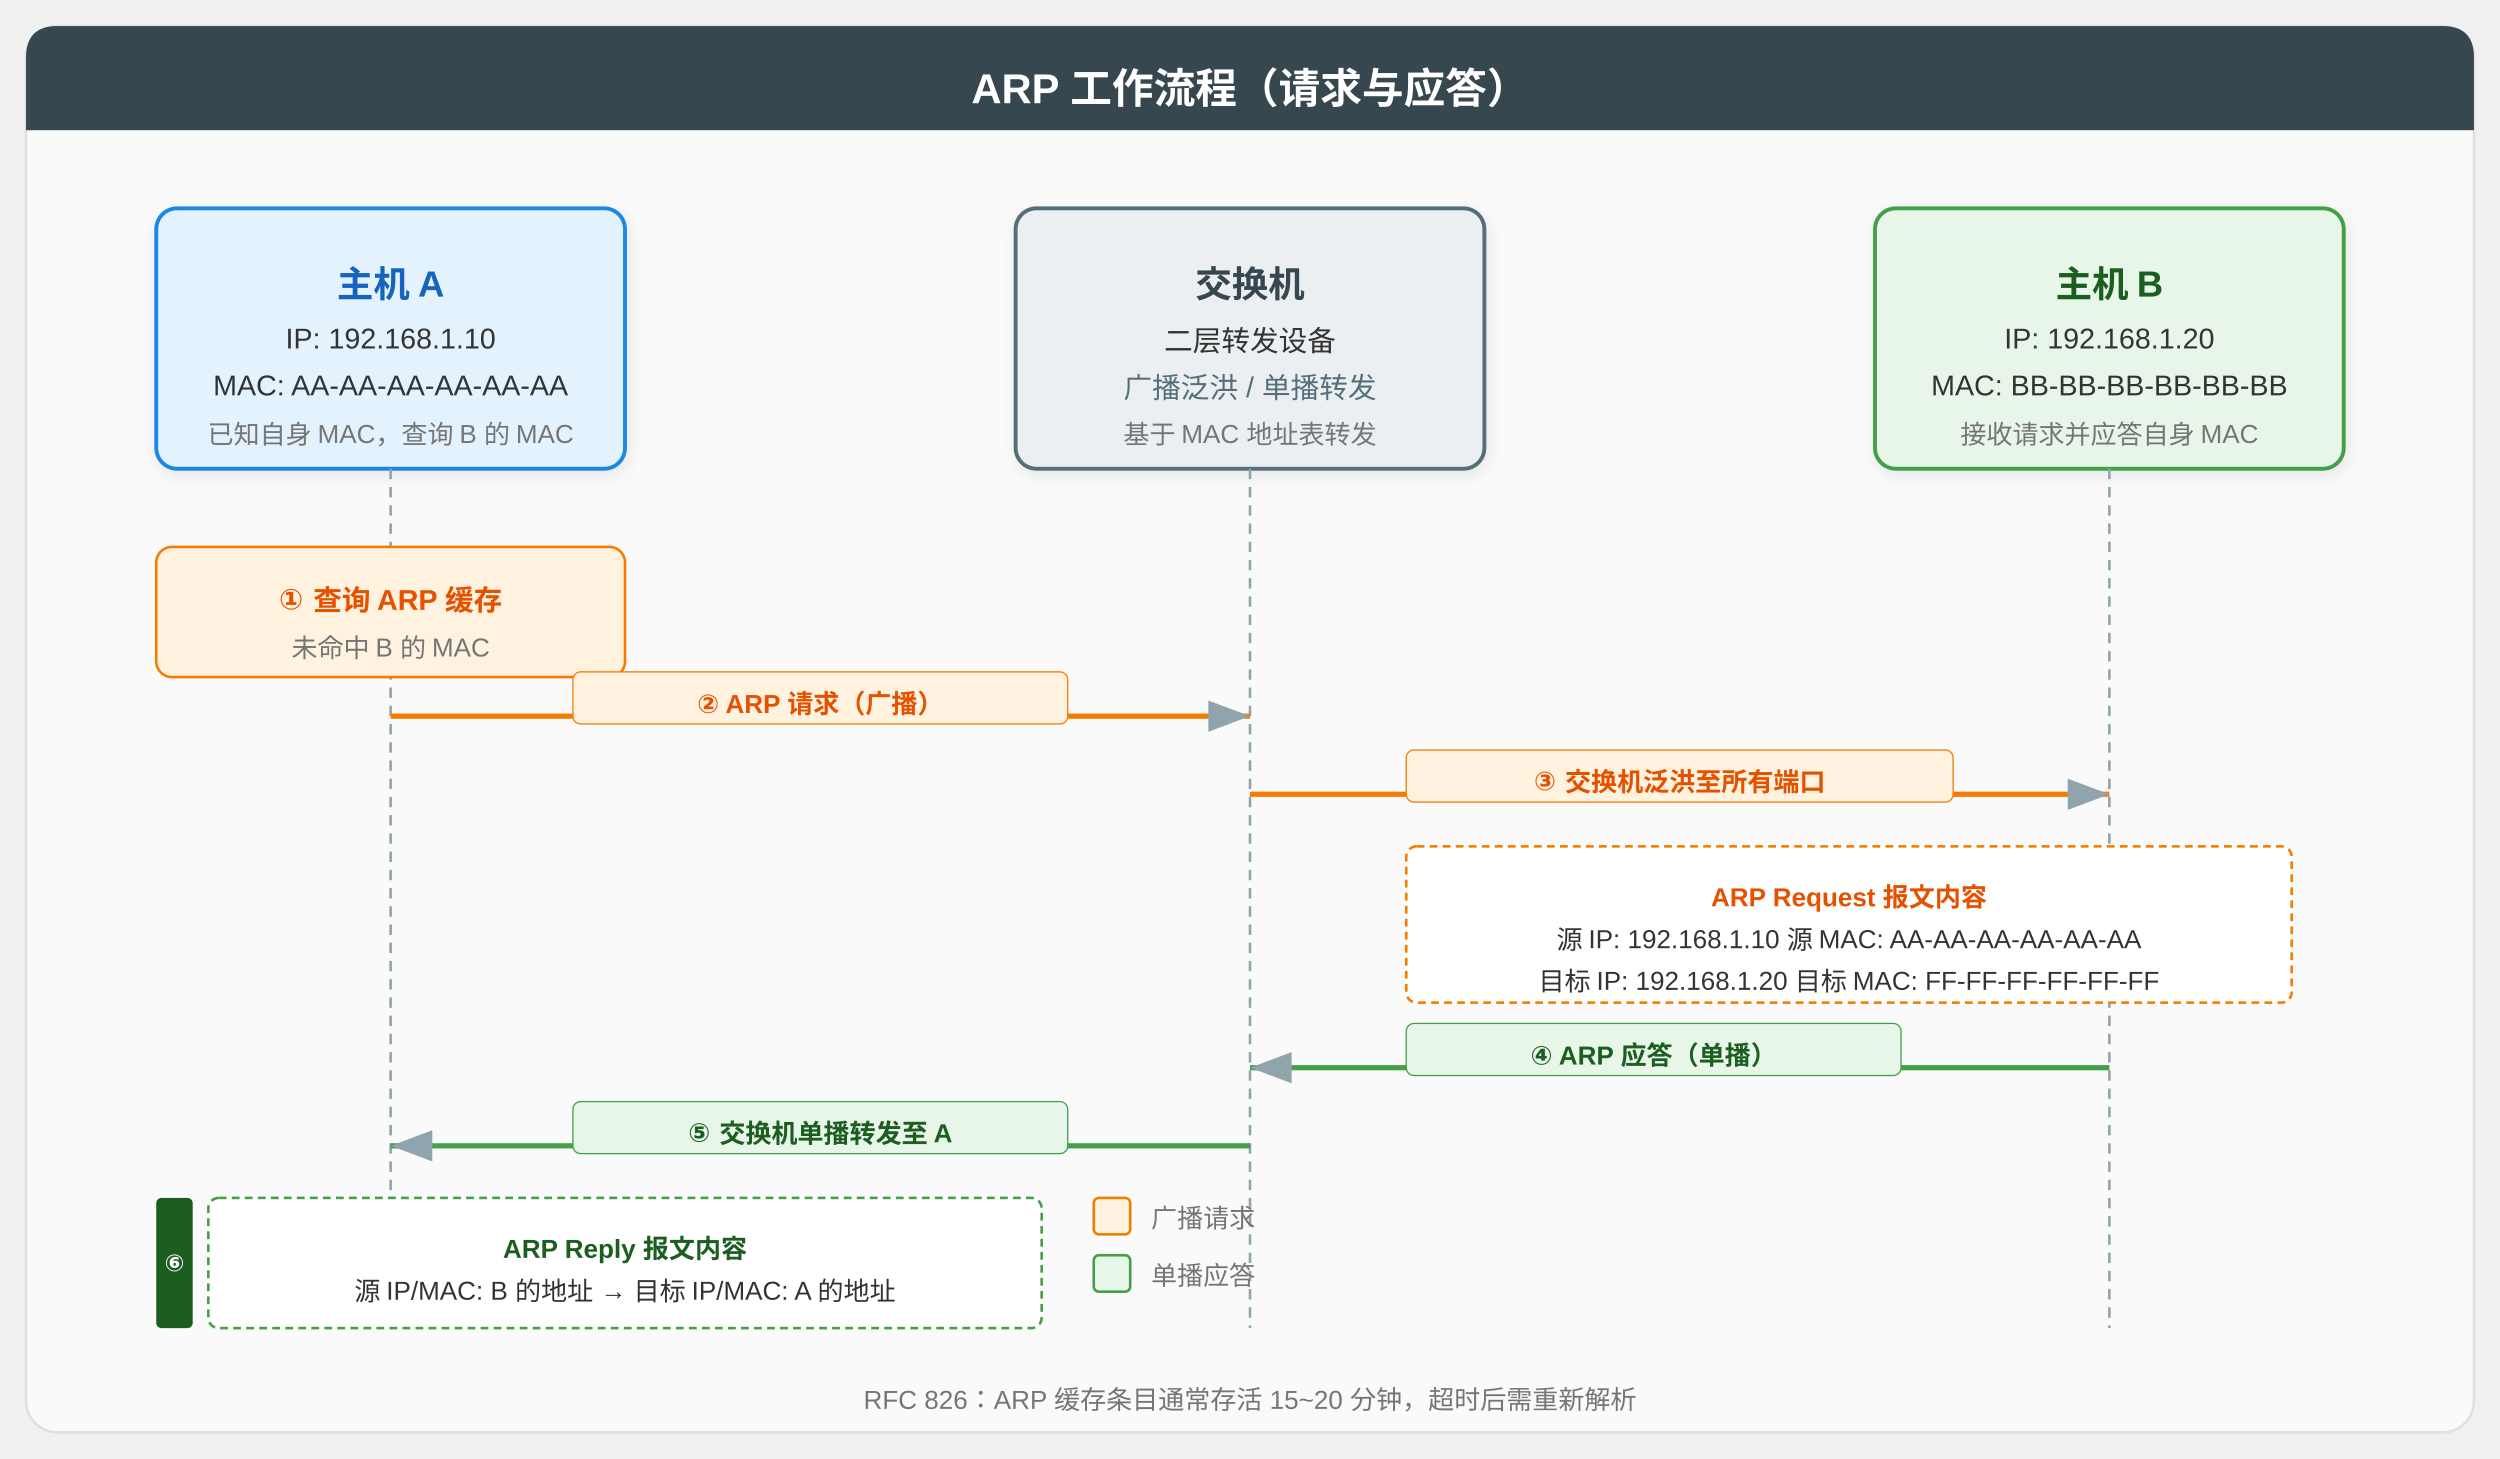
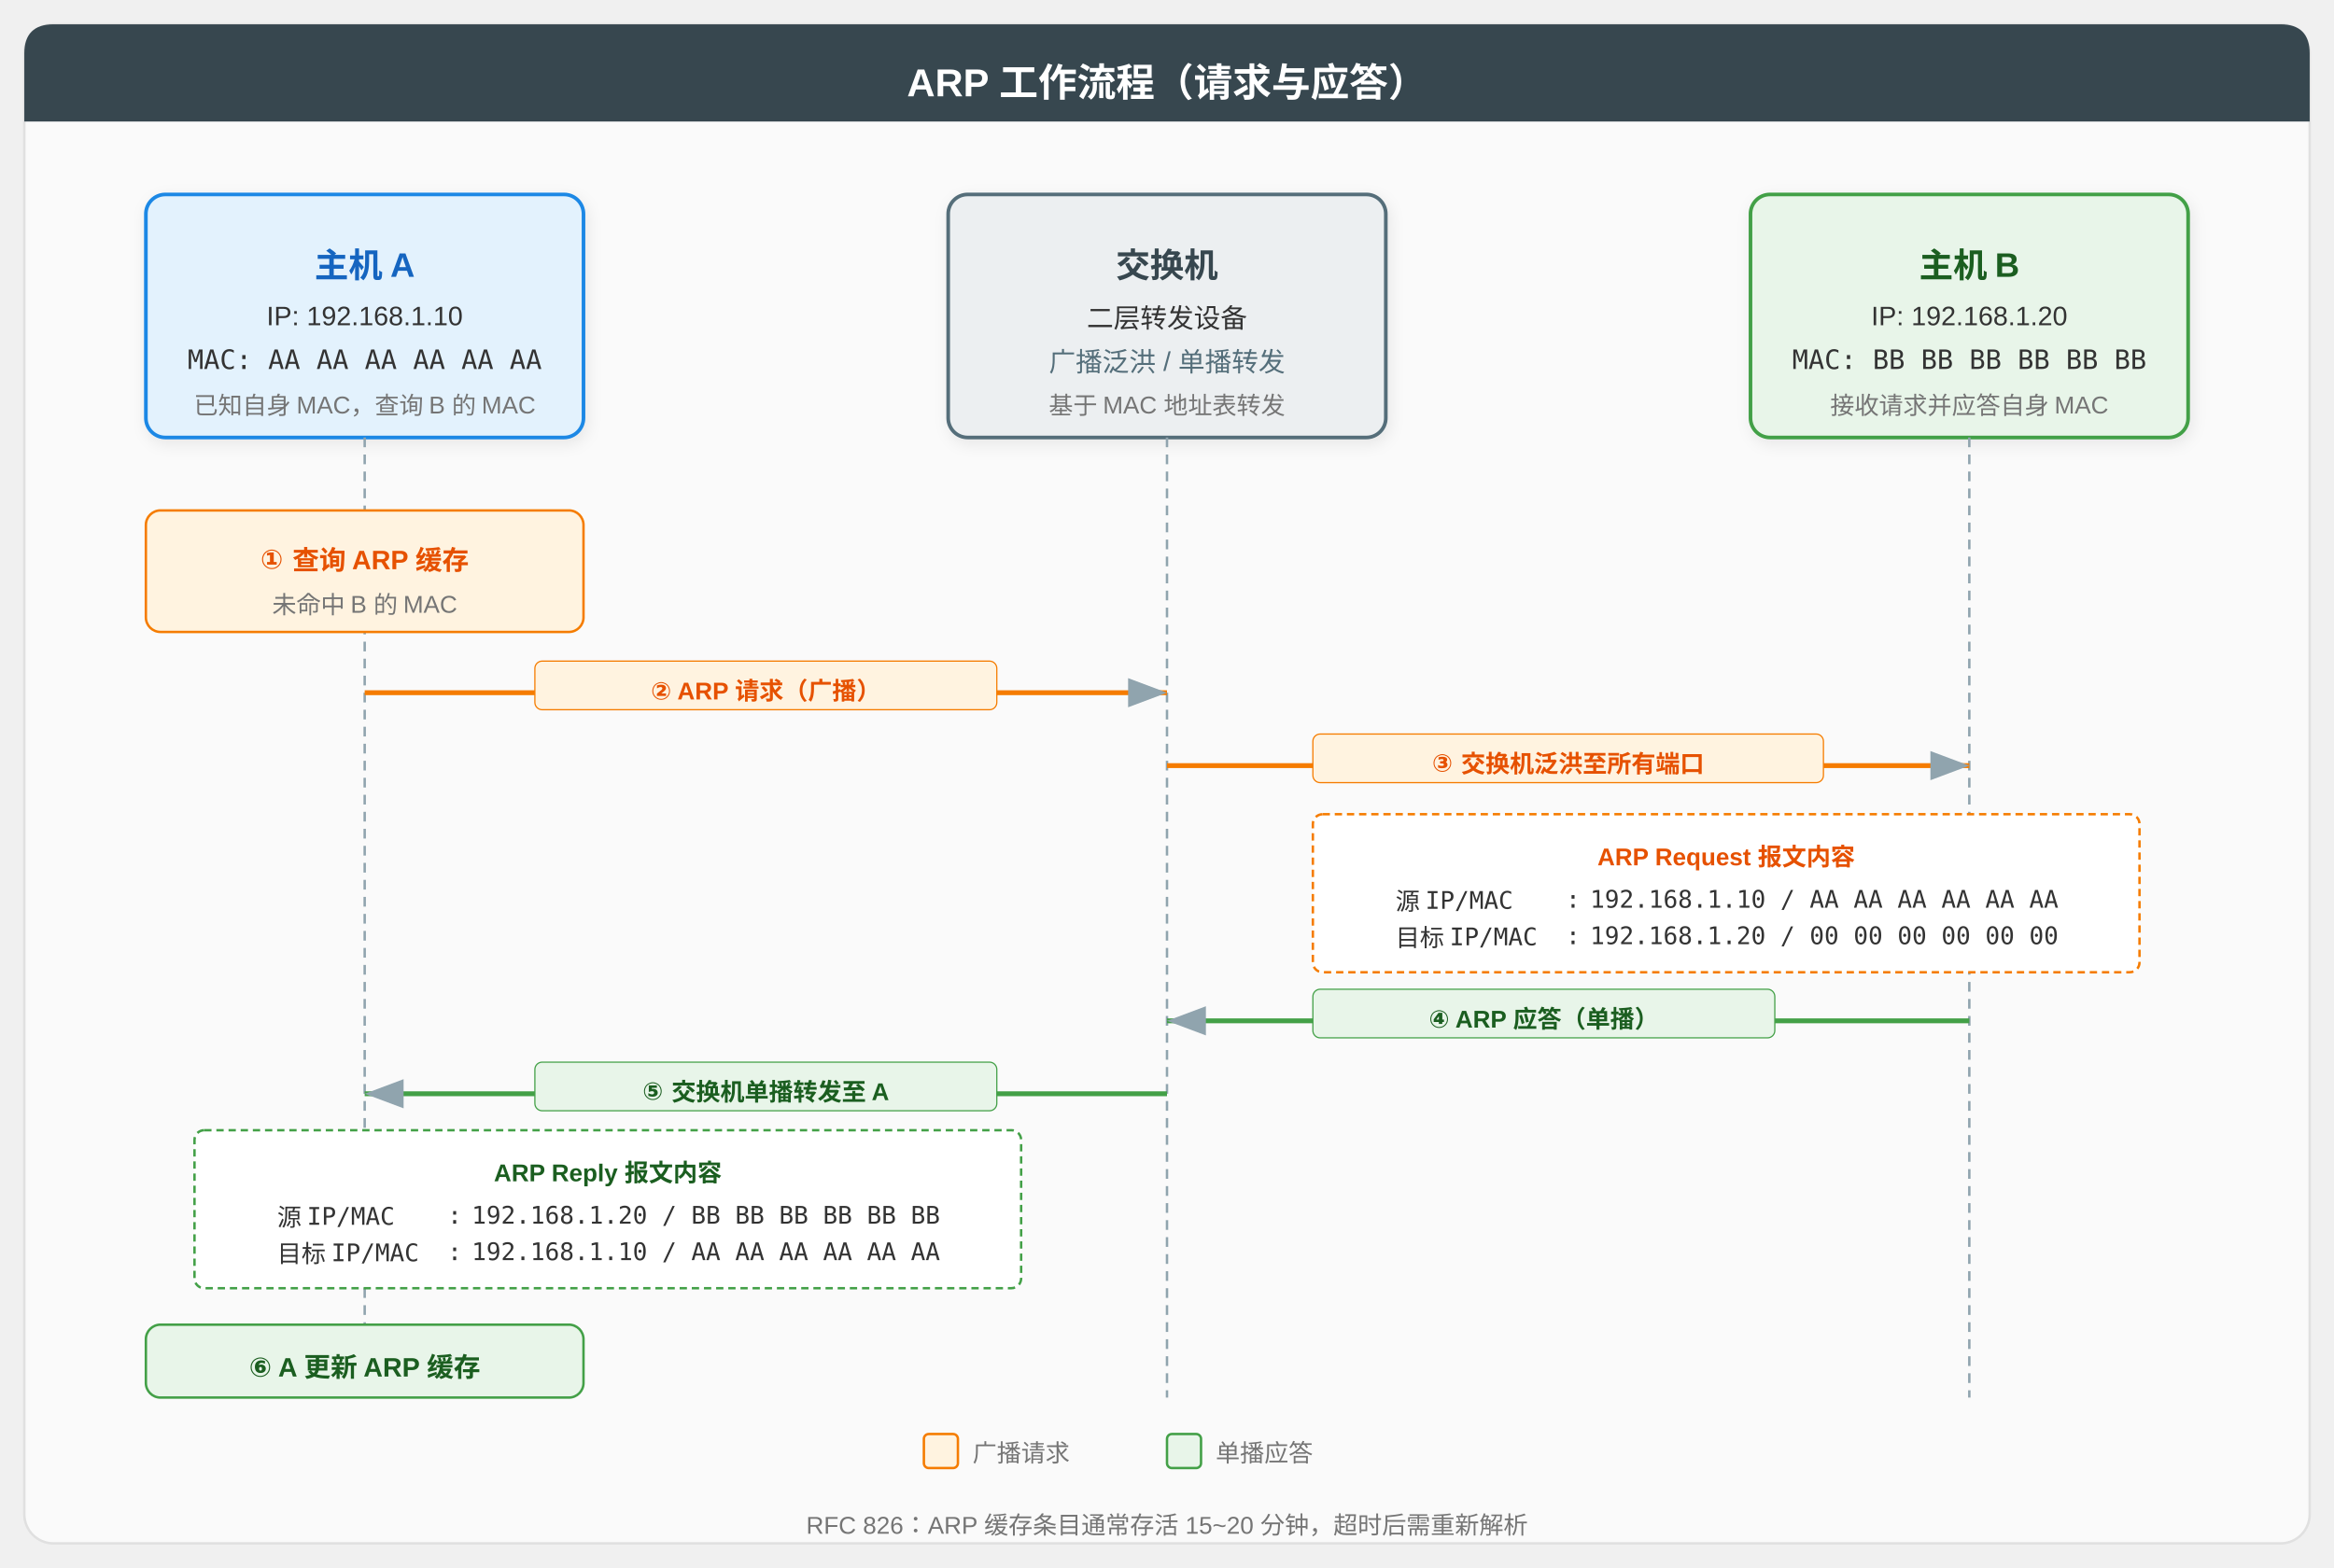
- <svg xmlns="http://www.w3.org/2000/svg" viewBox="0 0 960 560" font-family="'Segoe UI',Arial,sans-serif">
+ <svg xmlns="http://www.w3.org/2000/svg" viewBox="0 0 960 645" font-family="'Segoe UI',Arial,sans-serif">
  <defs>
    <filter id="s1">
      <feDropShadow dx="1" dy="2" flood-color="#000" flood-opacity="0.08" stdDeviation="3" />
    </filter>
    <marker id="ah" markerWidth="8" markerHeight="6" refX="8" refY="3" orient="auto">
      <path d="M0,0 L8,3 L0,6Z" fill="#90A4AE" />
    </marker>
-     <marker id="ahr" markerWidth="8" markerHeight="6" refX="0" refY="3" orient="auto">
-       <path d="M8,0 L0,3 L8,6Z" fill="#90A4AE" />
-     </marker>
  </defs>
-   <rect x="10" y="10" width="940" height="540" rx="12" fill="#FAFAFA" stroke="#E0E0E0" stroke-width="1" />
+   <rect x="10" y="10" width="940" height="625" rx="12" fill="#FAFAFA" stroke="#E0E0E0" stroke-width="1" />
  <path d="M10,22 Q10,10 22,10 H938 Q950,10 950,22 V50 H10 Z" fill="#37474F" />
  <text x="480" y="30" text-anchor="middle" dominant-baseline="central" font-size="16" font-weight="bold" fill="#FFFFFF">ARP 工作流程（请求与应答）</text>
  <rect x="60" y="80" width="180" height="100" rx="8" fill="#E3F2FD" stroke="#1E88E5" stroke-width="1.5" filter="url(#s1)" />
  <text x="150" y="108" text-anchor="middle" dominant-baseline="central" font-size="14" font-weight="bold" fill="#1565C0">主机 A</text>
  <text x="150" y="130" text-anchor="middle" dominant-baseline="central" font-size="11" fill="#333">IP: 192.168.1.10</text>
-   <text x="150" y="148" text-anchor="middle" dominant-baseline="central" font-size="11" fill="#333">MAC: AA-AA-AA-AA-AA-AA</text>
+   <text x="150" y="148" text-anchor="middle" dominant-baseline="central" font-size="11" fill="#333" font-family="monospace">MAC: AA AA AA AA AA AA</text>
  <text x="150" y="166" text-anchor="middle" dominant-baseline="central" font-size="10" fill="#757575">已知自身 MAC，查询 B 的 MAC</text>
  <rect x="390" y="80" width="180" height="100" rx="8" fill="#ECEFF1" stroke="#546E7A" stroke-width="1.5" filter="url(#s1)" />
  <text x="480" y="108" text-anchor="middle" dominant-baseline="central" font-size="14" font-weight="bold" fill="#37474F">交换机</text>
  <text x="480" y="130" text-anchor="middle" dominant-baseline="central" font-size="11" fill="#333">二层转发设备</text>
  <text x="480" y="148" text-anchor="middle" dominant-baseline="central" font-size="11" fill="#546E7A">广播泛洪 / 单播转发</text>
  <text x="480" y="166" text-anchor="middle" dominant-baseline="central" font-size="10" fill="#757575">基于 MAC 地址表转发</text>
  <rect x="720" y="80" width="180" height="100" rx="8" fill="#E8F5E9" stroke="#43A047" stroke-width="1.5" filter="url(#s1)" />
  <text x="810" y="108" text-anchor="middle" dominant-baseline="central" font-size="14" font-weight="bold" fill="#1B5E20">主机 B</text>
  <text x="810" y="130" text-anchor="middle" dominant-baseline="central" font-size="11" fill="#333">IP: 192.168.1.20</text>
-   <text x="810" y="148" text-anchor="middle" dominant-baseline="central" font-size="11" fill="#333">MAC: BB-BB-BB-BB-BB-BB</text>
+   <text x="810" y="148" text-anchor="middle" dominant-baseline="central" font-size="11" fill="#333" font-family="monospace">MAC: BB BB BB BB BB BB</text>
  <text x="810" y="166" text-anchor="middle" dominant-baseline="central" font-size="10" fill="#757575">接收请求并应答自身 MAC</text>
-   <line x1="150" y1="180" x2="150" y2="510" stroke="#90A4AE" stroke-width="1" stroke-dasharray="4,3" />
-   <line x1="480" y1="180" x2="480" y2="510" stroke="#90A4AE" stroke-width="1" stroke-dasharray="4,3" />
-   <line x1="810" y1="180" x2="810" y2="510" stroke="#90A4AE" stroke-width="1" stroke-dasharray="4,3" />
+   <line x1="150" y1="180" x2="150" y2="575" stroke="#90A4AE" stroke-width="1" stroke-dasharray="4,3" />
+   <line x1="480" y1="180" x2="480" y2="575" stroke="#90A4AE" stroke-width="1" stroke-dasharray="4,3" />
+   <line x1="810" y1="180" x2="810" y2="575" stroke="#90A4AE" stroke-width="1" stroke-dasharray="4,3" />
  <rect x="60" y="210" width="180" height="50" rx="6" fill="#FFF3E0" stroke="#F57C00" stroke-width="1" />
  <text x="150" y="228" text-anchor="middle" dominant-baseline="central" font-size="11" font-weight="600" fill="#E65100">① 查询 ARP 缓存</text>
  <text x="150" y="248" text-anchor="middle" dominant-baseline="central" font-size="10" fill="#757575">未命中 B 的 MAC</text>
-   <path d="M150,275 L480,275" stroke="#F57C00" stroke-width="2" marker-end="url(#ah)" />
-   <rect x="220" y="258" width="190" height="20" rx="3" fill="#FFF3E0" stroke="#F57C00" stroke-width="0.5" />
-   <text x="315" y="268" text-anchor="middle" dominant-baseline="central" font-size="10" font-weight="600" fill="#E65100">② ARP 请求（广播）</text>
-   <path d="M480,305 L810,305" stroke="#F57C00" stroke-width="2" marker-end="url(#ah)" />
-   <rect x="540" y="288" width="210" height="20" rx="3" fill="#FFF3E0" stroke="#F57C00" stroke-width="0.5" />
-   <text x="645" y="298" text-anchor="middle" dominant-baseline="central" font-size="10" font-weight="600" fill="#E65100">③ 交换机泛洪至所有端口</text>
-   <rect x="540" y="325" width="340" height="60" rx="4" fill="#FFFFFF" stroke="#F57C00" stroke-width="1" stroke-dasharray="3,2" />
-   <text x="710" y="342" text-anchor="middle" dominant-baseline="central" font-size="10" font-weight="600" fill="#E65100">ARP Request 报文内容</text>
-   <text x="710" y="360" text-anchor="middle" dominant-baseline="central" font-size="10" fill="#333">源 IP: 192.168.1.10  源 MAC: AA-AA-AA-AA-AA-AA</text>
-   <text x="710" y="376" text-anchor="middle" dominant-baseline="central" font-size="10" fill="#333">目标 IP: 192.168.1.20  目标 MAC: FF-FF-FF-FF-FF-FF</text>
-   <path d="M810,410 L480,410" stroke="#43A047" stroke-width="2" marker-end="url(#ah)" />
-   <rect x="540" y="393" width="190" height="20" rx="3" fill="#E8F5E9" stroke="#43A047" stroke-width="0.5" />
-   <text x="635" y="403" text-anchor="middle" dominant-baseline="central" font-size="10" font-weight="600" fill="#1B5E20">④ ARP 应答（单播）</text>
-   <path d="M480,440 L150,440" stroke="#43A047" stroke-width="2" marker-end="url(#ah)" />
-   <rect x="220" y="423" width="190" height="20" rx="3" fill="#E8F5E9" stroke="#43A047" stroke-width="0.5" />
-   <text x="315" y="433" text-anchor="middle" dominant-baseline="central" font-size="10" font-weight="600" fill="#1B5E20">⑤ 交换机单播转发至 A</text>
-   <rect x="80" y="460" width="320" height="50" rx="4" fill="#FFFFFF" stroke="#43A047" stroke-width="1" stroke-dasharray="3,2" />
-   <text x="240" y="477" text-anchor="middle" dominant-baseline="central" font-size="10" font-weight="600" fill="#1B5E20">ARP Reply 报文内容</text>
-   <text x="240" y="495" text-anchor="middle" dominant-baseline="central" font-size="10" fill="#333">源 IP/MAC: B 的地址  →  目标 IP/MAC: A 的地址</text>
-   <rect x="60" y="460" width="14" height="50" rx="2" fill="#1B5E20" />
-   <text x="67" y="485" text-anchor="middle" dominant-baseline="central" font-size="9" font-weight="bold" fill="#FFFFFF">⑥</text>
-   <rect x="420" y="460" width="14" height="14" rx="2" fill="#FFF3E0" stroke="#F57C00" stroke-width="1" />
-   <text x="442" y="467" text-anchor="start" dominant-baseline="central" font-size="10" fill="#757575">广播请求</text>
-   <rect x="420" y="482" width="14" height="14" rx="2" fill="#E8F5E9" stroke="#43A047" stroke-width="1" />
-   <text x="442" y="489" text-anchor="start" dominant-baseline="central" font-size="10" fill="#757575">单播应答</text>
-   <text x="480" y="535" text-anchor="middle" dominant-baseline="central" font-size="10" fill="#757575">RFC 826：ARP 缓存条目通常存活 15~20 分钟，超时后需重新解析</text>
+   <path d="M150,285 L480,285" stroke="#F57C00" stroke-width="2" marker-end="url(#ah)" />
+   <rect x="220" y="272" width="190" height="20" rx="3" fill="#FFF3E0" stroke="#F57C00" stroke-width="0.5" />
+   <text x="315" y="282" text-anchor="middle" dominant-baseline="central" font-size="10" font-weight="600" fill="#E65100">② ARP 请求（广播）</text>
+   <path d="M480,315 L810,315" stroke="#F57C00" stroke-width="2" marker-end="url(#ah)" />
+   <rect x="540" y="302" width="210" height="20" rx="3" fill="#FFF3E0" stroke="#F57C00" stroke-width="0.5" />
+   <text x="645" y="312" text-anchor="middle" dominant-baseline="central" font-size="10" font-weight="600" fill="#E65100">③ 交换机泛洪至所有端口</text>
+   <rect x="540" y="335" width="340" height="65" rx="4" fill="#FFFFFF" stroke="#F57C00" stroke-width="1" stroke-dasharray="3,2" />
+   <text x="710" y="350" text-anchor="middle" dominant-baseline="central" font-size="10" font-weight="600" fill="#E65100">ARP Request 报文内容</text>
+   <text x="574" y="370" text-anchor="start" dominant-baseline="central" font-size="10" fill="#333" font-family="monospace">源 IP/MAC</text>
+   <text x="644" y="370" text-anchor="start" dominant-baseline="central" font-size="10" fill="#333" font-family="monospace">:</text>
+   <text x="654" y="370" text-anchor="start" dominant-baseline="central" font-size="10" fill="#333" font-family="monospace">192.168.1.10 / AA AA AA AA AA AA</text>
+   <text x="574" y="385" text-anchor="start" dominant-baseline="central" font-size="10" fill="#333" font-family="monospace">目标 IP/MAC</text>
+   <text x="644" y="385" text-anchor="start" dominant-baseline="central" font-size="10" fill="#333" font-family="monospace">:</text>
+   <text x="654" y="385" text-anchor="start" dominant-baseline="central" font-size="10" fill="#333" font-family="monospace">192.168.1.20 / 00 00 00 00 00 00</text>
+   <path d="M810,420 L480,420" stroke="#43A047" stroke-width="2" marker-end="url(#ah)" />
+   <rect x="540" y="407" width="190" height="20" rx="3" fill="#E8F5E9" stroke="#43A047" stroke-width="0.5" />
+   <text x="635" y="417" text-anchor="middle" dominant-baseline="central" font-size="10" font-weight="600" fill="#1B5E20">④ ARP 应答（单播）</text>
+   <path d="M480,450 L150,450" stroke="#43A047" stroke-width="2" marker-end="url(#ah)" />
+   <rect x="220" y="437" width="190" height="20" rx="3" fill="#E8F5E9" stroke="#43A047" stroke-width="0.5" />
+   <text x="315" y="447" text-anchor="middle" dominant-baseline="central" font-size="10" font-weight="600" fill="#1B5E20">⑤ 交换机单播转发至 A</text>
+   <rect x="80" y="465" width="340" height="65" rx="4" fill="#FFFFFF" stroke="#43A047" stroke-width="1" stroke-dasharray="3,2" />
+   <text x="250" y="480" text-anchor="middle" dominant-baseline="central" font-size="10" font-weight="600" fill="#1B5E20">ARP Reply 报文内容</text>
+   <text x="114" y="500" text-anchor="start" dominant-baseline="central" font-size="10" fill="#333" font-family="monospace">源 IP/MAC</text>
+   <text x="184" y="500" text-anchor="start" dominant-baseline="central" font-size="10" fill="#333" font-family="monospace">:</text>
+   <text x="194" y="500" text-anchor="start" dominant-baseline="central" font-size="10" fill="#333" font-family="monospace">192.168.1.20 / BB BB BB BB BB BB</text>
+   <text x="114" y="515" text-anchor="start" dominant-baseline="central" font-size="10" fill="#333" font-family="monospace">目标 IP/MAC</text>
+   <text x="184" y="515" text-anchor="start" dominant-baseline="central" font-size="10" fill="#333" font-family="monospace">:</text>
+   <text x="194" y="515" text-anchor="start" dominant-baseline="central" font-size="10" fill="#333" font-family="monospace">192.168.1.10 / AA AA AA AA AA AA</text>
+   <rect x="60" y="545" width="180" height="30" rx="6" fill="#E8F5E9" stroke="#43A047" stroke-width="1" />
+   <text x="150" y="560" text-anchor="middle" dominant-baseline="central" font-size="11" font-weight="600" fill="#1B5E20">⑥ A 更新 ARP 缓存</text>
+   <rect x="380" y="590" width="14" height="14" rx="2" fill="#FFF3E0" stroke="#F57C00" stroke-width="1" />
+   <text x="400" y="597" text-anchor="start" dominant-baseline="central" font-size="10" fill="#757575">广播请求</text>
+   <rect x="480" y="590" width="14" height="14" rx="2" fill="#E8F5E9" stroke="#43A047" stroke-width="1" />
+   <text x="500" y="597" text-anchor="start" dominant-baseline="central" font-size="10" fill="#757575">单播应答</text>
+   <text x="480" y="625" text-anchor="middle" dominant-baseline="central" font-size="10" fill="#757575">RFC 826：ARP 缓存条目通常存活 15~20 分钟，超时后需重新解析</text>
</svg>
